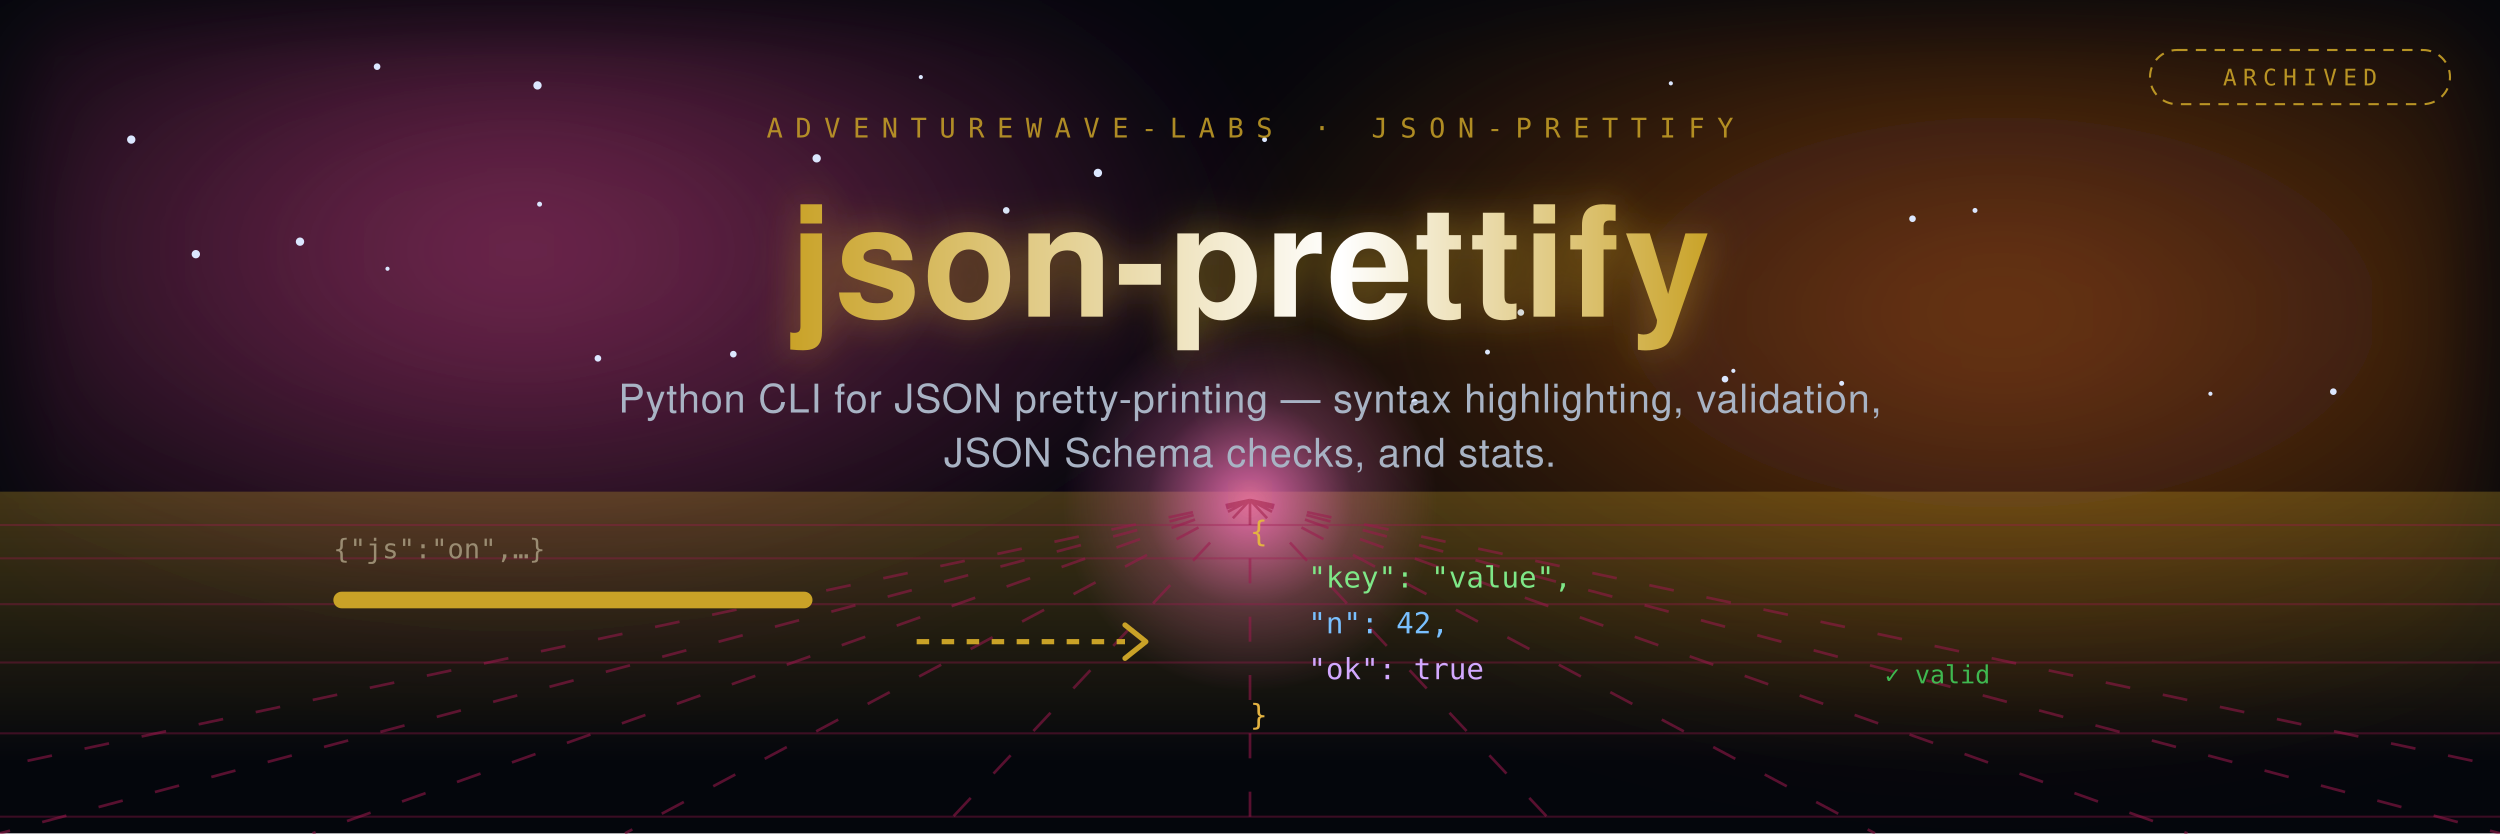
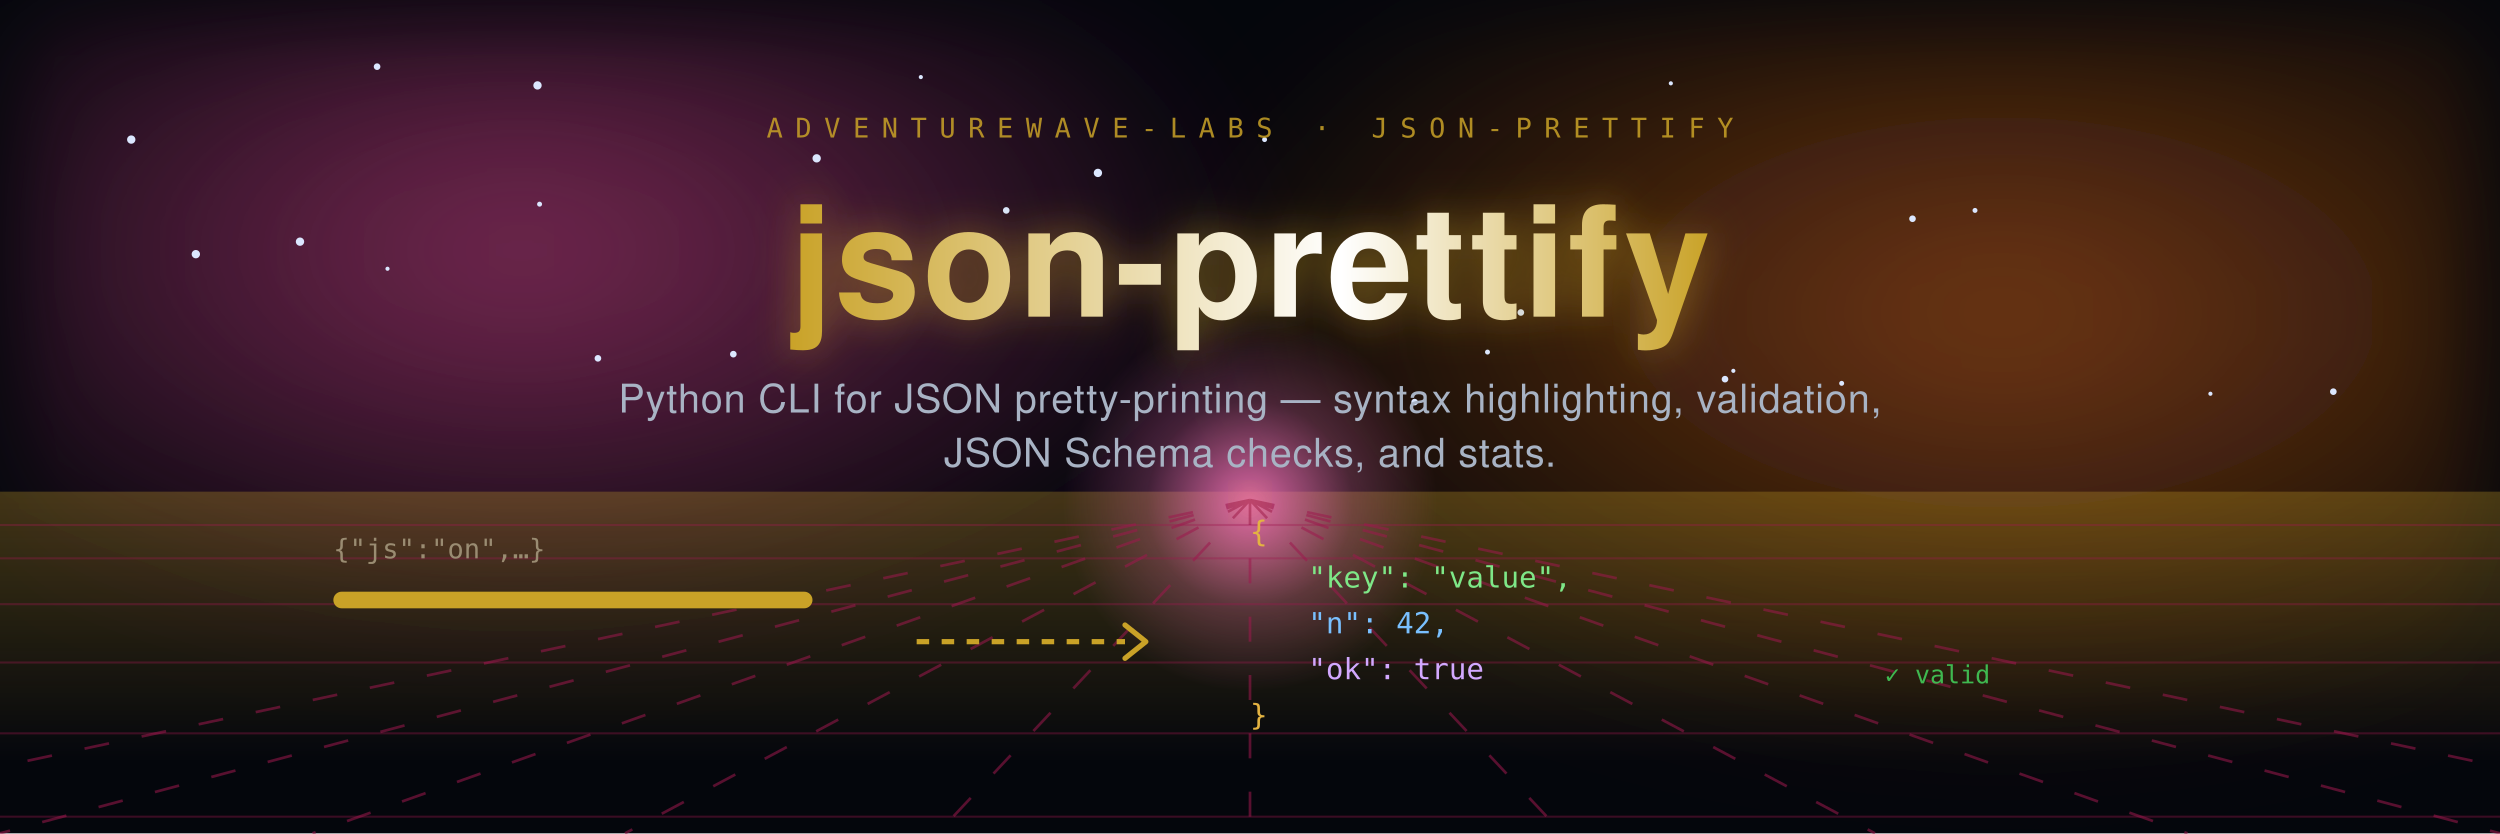
- <svg xmlns="http://www.w3.org/2000/svg" width="1200" height="400" viewBox="0 0 1200 400" role="img" aria-label="json-prettify — json-prettify">
+ <svg xmlns="http://www.w3.org/2000/svg" width="1200" height="400" viewBox="0 0 1200 400" role="img" aria-label="json-prettify: Python CLI for JSON pretty-printing — syntax highlighting, validation,">
  <defs>
    <radialGradient id="aur1">
      <stop offset="0" stop-color="#ec4899" stop-opacity="0.50" />
      <stop offset="1" stop-color="#ec4899" stop-opacity="0" />
    </radialGradient>
    <radialGradient id="aur2">
      <stop offset="0" stop-color="#f97316" stop-opacity="0.45" />
      <stop offset="1" stop-color="#f97316" stop-opacity="0" />
    </radialGradient>
    <radialGradient id="orb">
      <stop offset="0" stop-color="#f472b6" stop-opacity="0.9" />
      <stop offset="0.55" stop-color="#f472b6" stop-opacity="0.25" />
      <stop offset="1" stop-color="#f472b6" stop-opacity="0" />
    </radialGradient>
    <linearGradient id="tgrad" x1="0" x2="1">
      <stop offset="0" stop-color="#c9a227" />
      <stop offset="0.6" stop-color="#ffffff" />
      <stop offset="1" stop-color="#c9a227" />
    </linearGradient>
    <linearGradient id="beam" x1="0" x2="1">
      <stop offset="0" stop-color="#ffffff" stop-opacity="0" />
      <stop offset="0.5" stop-color="#ffffff" stop-opacity="0.45" />
      <stop offset="1" stop-color="#ffffff" stop-opacity="0" />
    </linearGradient>
    <linearGradient id="hglow" x1="0" x2="0" y1="0" y2="1">
      <stop offset="0" stop-color="#c9a227" stop-opacity="0.30" />
      <stop offset="1" stop-color="#c9a227" stop-opacity="0" />
    </linearGradient>
    <filter id="soft" x="-80%" y="-80%" width="260%" height="260%">
      <feGaussianBlur stdDeviation="30" />
    </filter>
    <filter id="glow" x="-80%" y="-80%" width="260%" height="260%">
      <feGaussianBlur stdDeviation="5" />
    </filter>
    <filter id="glow2" x="-80%" y="-80%" width="260%" height="260%">
      <feGaussianBlur stdDeviation="10" />
    </filter>
  </defs>
  <rect width="1200" height="400" fill="#04060c" />
  <ellipse cx="250" cy="120" rx="360" ry="190" fill="url(#aur1)" filter="url(#soft)">
    <animateTransform attributeName="transform" type="translate" values="0 0; 70 24; -40 12; 0 0" dur="26s" repeatCount="indefinite" />
  </ellipse>
  <ellipse cx="960" cy="150" rx="400" ry="210" fill="url(#aur2)" filter="url(#soft)">
    <animateTransform attributeName="transform" type="translate" values="0 0; -60 18; 34 -12; 0 0" dur="32s" repeatCount="indefinite" />
  </ellipse>
  <g>
    <circle cx="730" cy="150" r="1.6" fill="#dbe7ff">
      <animate attributeName="opacity" values="0.08;0.85;0.08" dur="3.48s" begin="-3.49s" repeatCount="indefinite" />
    </circle>
    <circle cx="1120" cy="188" r="1.6" fill="#dbe7ff">
      <animate attributeName="opacity" values="0.08;0.85;0.08" dur="3.62s" begin="-3.73s" repeatCount="indefinite" />
    </circle>
    <circle cx="884" cy="184" r="1.2" fill="#dbe7ff">
      <animate attributeName="opacity" values="0.08;0.85;0.08" dur="2.25s" begin="-0.91s" repeatCount="indefinite" />
    </circle>
    <circle cx="94" cy="122" r="2" fill="#dbe7ff">
      <animate attributeName="opacity" values="0.08;0.85;0.08" dur="2.41s" begin="-2.98s" repeatCount="indefinite" />
    </circle>
    <circle cx="948" cy="101" r="1.2" fill="#dbe7ff">
      <animate attributeName="opacity" values="0.08;0.85;0.08" dur="4.52s" begin="-1.77s" repeatCount="indefinite" />
    </circle>
    <circle cx="392" cy="76" r="2" fill="#dbe7ff">
      <animate attributeName="opacity" values="0.08;0.85;0.08" dur="2.23s" begin="-2.62s" repeatCount="indefinite" />
    </circle>
    <circle cx="679" cy="193" r="1.6" fill="#dbe7ff">
      <animate attributeName="opacity" values="0.08;0.85;0.08" dur="2.61s" begin="-3.51s" repeatCount="indefinite" />
    </circle>
    <circle cx="352" cy="170" r="1.6" fill="#dbe7ff">
      <animate attributeName="opacity" values="0.08;0.85;0.08" dur="3.21s" begin="-2.37s" repeatCount="indefinite" />
    </circle>
    <circle cx="714" cy="169" r="1.2" fill="#dbe7ff">
      <animate attributeName="opacity" values="0.08;0.85;0.08" dur="4.53s" begin="-4.37s" repeatCount="indefinite" />
    </circle>
    <circle cx="607" cy="67" r="1.2" fill="#dbe7ff">
      <animate attributeName="opacity" values="0.08;0.85;0.08" dur="4.06s" begin="-2.31s" repeatCount="indefinite" />
    </circle>
    <circle cx="832" cy="178" r="1" fill="#dbe7ff">
      <animate attributeName="opacity" values="0.08;0.85;0.08" dur="2.74s" begin="-1.98s" repeatCount="indefinite" />
    </circle>
    <circle cx="476" cy="143" r="1.6" fill="#dbe7ff">
      <animate attributeName="opacity" values="0.08;0.85;0.08" dur="2.99s" begin="-0.61s" repeatCount="indefinite" />
    </circle>
    <circle cx="802" cy="40" r="1" fill="#dbe7ff">
      <animate attributeName="opacity" values="0.08;0.85;0.08" dur="2.49s" begin="-0.08s" repeatCount="indefinite" />
    </circle>
    <circle cx="442" cy="37" r="1" fill="#dbe7ff">
      <animate attributeName="opacity" values="0.08;0.85;0.08" dur="2.93s" begin="-3.41s" repeatCount="indefinite" />
    </circle>
    <circle cx="258" cy="41" r="2" fill="#dbe7ff">
      <animate attributeName="opacity" values="0.08;0.85;0.08" dur="2.94s" begin="-4.46s" repeatCount="indefinite" />
    </circle>
    <circle cx="287" cy="172" r="1.6" fill="#dbe7ff">
      <animate attributeName="opacity" values="0.08;0.85;0.08" dur="3.10s" begin="-2.25s" repeatCount="indefinite" />
    </circle>
    <circle cx="181" cy="32" r="1.6" fill="#dbe7ff">
      <animate attributeName="opacity" values="0.08;0.85;0.08" dur="2.92s" begin="-2.95s" repeatCount="indefinite" />
    </circle>
    <circle cx="1061" cy="189" r="1" fill="#dbe7ff">
      <animate attributeName="opacity" values="0.08;0.85;0.08" dur="3.27s" begin="-2.78s" repeatCount="indefinite" />
    </circle>
    <circle cx="918" cy="105" r="1.6" fill="#dbe7ff">
      <animate attributeName="opacity" values="0.08;0.85;0.08" dur="3.53s" begin="-1.16s" repeatCount="indefinite" />
    </circle>
    <circle cx="828" cy="182" r="1.6" fill="#dbe7ff">
      <animate attributeName="opacity" values="0.08;0.85;0.08" dur="3.94s" begin="-2.35s" repeatCount="indefinite" />
    </circle>
    <circle cx="483" cy="101" r="1.6" fill="#dbe7ff">
      <animate attributeName="opacity" values="0.08;0.85;0.08" dur="2.27s" begin="-2.96s" repeatCount="indefinite" />
    </circle>
    <circle cx="186" cy="129" r="1" fill="#dbe7ff">
      <animate attributeName="opacity" values="0.08;0.85;0.08" dur="3.71s" begin="-4.32s" repeatCount="indefinite" />
    </circle>
    <circle cx="259" cy="98" r="1.2" fill="#dbe7ff">
      <animate attributeName="opacity" values="0.08;0.85;0.08" dur="3.68s" begin="-2.97s" repeatCount="indefinite" />
    </circle>
    <circle cx="527" cy="83" r="2" fill="#dbe7ff">
      <animate attributeName="opacity" values="0.08;0.85;0.08" dur="2.88s" begin="-0.54s" repeatCount="indefinite" />
    </circle>
    <circle cx="63" cy="67" r="2" fill="#dbe7ff">
      <animate attributeName="opacity" values="0.08;0.85;0.08" dur="3.79s" begin="-1.32s" repeatCount="indefinite" />
    </circle>
    <circle cx="144" cy="116" r="2" fill="#dbe7ff">
      <animate attributeName="opacity" values="0.08;0.85;0.08" dur="4.57s" begin="-3.51s" repeatCount="indefinite" />
    </circle>
  </g>
  <rect x="0" y="236" width="1200" height="130" fill="url(#hglow)">
    <animate attributeName="opacity" values="0.45;0.9;0.45" dur="7s" repeatCount="indefinite" />
  </rect>
  <circle cx="600" cy="242" r="90" fill="url(#orb)">
    <animate attributeName="r" values="78;110;78" dur="6s" repeatCount="indefinite" />
  </circle>
  <path d="M600 240 L-150 400 M600 240 L0 400 M600 240 L150 400 M600 240 L300 400 M600 240 L450 400 M600 240 L600 400 M600 240 L750 400 M600 240 L900 400 M600 240 L1050 400 M600 240 L1200 400 M600 240 L1350 400" stroke="#9d174d" stroke-width="1.3" opacity="0.55" fill="none" stroke-dasharray="12 16">
    <animate attributeName="stroke-dashoffset" values="0;-56" dur="0.9s" repeatCount="indefinite" />
  </path>
  <path d="M0 252 H1200 M0 268 H1200 M0 290 H1200 M0 318 H1200 M0 352 H1200 M0 392 H1200" stroke="#9d174d" stroke-width="1" opacity="0.35" fill="none" />
  <circle cx="600" cy="241" r="4" fill="#c9a227" filter="url(#glow2)">
    <animate attributeName="opacity" values="0.6;1;0.6" dur="2.6s" repeatCount="indefinite" />
  </circle>
  <rect x="-260" y="-90" width="170" height="580" fill="url(#beam)" opacity="0.10" filter="url(#soft)" transform="rotate(14)">
    <animateTransform attributeName="transform" type="translate" additive="sum" values="-350 0;1750 0" dur="7s" repeatCount="indefinite" />
  </rect>
  <rect x="-260" y="-90" width="170" height="580" fill="url(#beam)" opacity="0.07" filter="url(#soft)" transform="rotate(14)">
    <animateTransform attributeName="transform" type="translate" additive="sum" values="-350 0;1750 0" dur="7s" begin="-3.4s" repeatCount="indefinite" />
  </rect>
  <text x="600" y="66" text-anchor="middle" font-family="ui-monospace,Menlo,Consolas,monospace" font-size="13" letter-spacing="6" fill="#c9a227" opacity="0.85">ADVENTUREWAVE-LABS · JSON-PRETTIFY</text>
  <text x="600" y="152" text-anchor="middle" font-family="-apple-system,Segoe UI,Helvetica,Arial,sans-serif" font-size="74" font-weight="800" letter-spacing="1" fill="#c9a227" opacity="0.55" filter="url(#glow2)">json-prettify</text>
  <text x="600" y="152" text-anchor="middle" font-family="-apple-system,Segoe UI,Helvetica,Arial,sans-serif" font-size="74" font-weight="800" letter-spacing="1" fill="url(#tgrad)">json-prettify</text>
  <text x="600" y="198" text-anchor="middle" font-family="-apple-system,Segoe UI,Helvetica,Arial,sans-serif" font-size="19" letter-spacing="0.4" fill="#a8b3c4">Python CLI for JSON pretty-printing — syntax highlighting, validation,</text>
  <text x="600" y="224" text-anchor="middle" font-family="-apple-system,Segoe UI,Helvetica,Arial,sans-serif" font-size="19" letter-spacing="0.4" fill="#a8b3c4">JSON Schema checks, and stats.</text>
-   <g opacity="0.9">
-     <rect x="1032" y="24" width="144" height="26" rx="13" fill="none" stroke="#c9a227" stroke-dasharray="5 4">
-       <animate attributeName="stroke-dashoffset" values="0;-18" dur="2.4s" repeatCount="indefinite" />
-     </rect>
-     <text x="1104" y="41" text-anchor="middle" font-family="ui-monospace,Menlo,Consolas,monospace" font-size="11" letter-spacing="3" fill="#c9a227">ARCHIVED</text>
-   </g>
  <g transform="translate(600,308)">
    <g font-family="ui-monospace,Menlo,Consolas,monospace" font-size="13">
      <text x="-440" y="-40" fill="#9a8c72">{"js":"on",…}</text>
      <rect x="-440" y="-24" width="230" height="8" rx="4" fill="#241e12" />
      <rect x="-440" y="-24" width="230" height="8" rx="4" fill="#c9a227">
        <animate attributeName="width" values="0;230" dur="2s" repeatCount="indefinite" />
      </rect>
    </g>
    <line x1="-160" y1="0" x2="-60" y2="0" stroke="#c9a227" stroke-width="2.5" stroke-dasharray="6 6">
      <animate attributeName="stroke-dashoffset" values="0;-24" dur="0.8s" repeatCount="indefinite" />
    </line>
    <path d="M-60 -8 l10 8 -10 8" fill="none" stroke="#c9a227" stroke-width="2.5" stroke-linecap="round" stroke-linejoin="round" />
    <g font-family="ui-monospace,Menlo,Consolas,monospace" font-size="14">
      <text x="0" y="-48" fill="#e3b341">{
<animate attributeName="opacity" values="0;1;1;0" keyTimes="0;0.2;0.9;1" dur="2.4s" repeatCount="indefinite" />
      </text>
      <text x="28" y="-26" fill="#7ee787">"key": "value",
<animate attributeName="opacity" values="0;0;1;1;0" keyTimes="0;0.2;0.4;0.9;1" dur="2.4s" repeatCount="indefinite" />
      </text>
      <text x="28" y="-4" fill="#79c0ff">"n": 42,
<animate attributeName="opacity" values="0;0;0;1;1;0" keyTimes="0;0.2;0.4;0.6;0.9;1" dur="2.4s" repeatCount="indefinite" />
      </text>
      <text x="28" y="18" fill="#d2a8ff">"ok": true
<animate attributeName="opacity" values="0;0;0;0;1;1;0" keyTimes="0;0.2;0.4;0.6;0.8;0.9;1" dur="2.4s" repeatCount="indefinite" />
      </text>
      <text x="0" y="40" fill="#e3b341">}
<animate attributeName="opacity" values="0;0;0;0;1;1;0" keyTimes="0;0.2;0.4;0.6;0.8;0.9;1" dur="2.4s" repeatCount="indefinite" />
      </text>
    </g>
    <text x="330" y="20" font-family="ui-monospace,Menlo,Consolas,monospace" font-size="12" fill="#3fb950" text-anchor="middle">✓ valid
<animate attributeName="opacity" values="0;1;1;0" keyTimes="0;0.8;0.9;1" dur="2.4s" repeatCount="indefinite" />
    </text>
  </g>
</svg>
